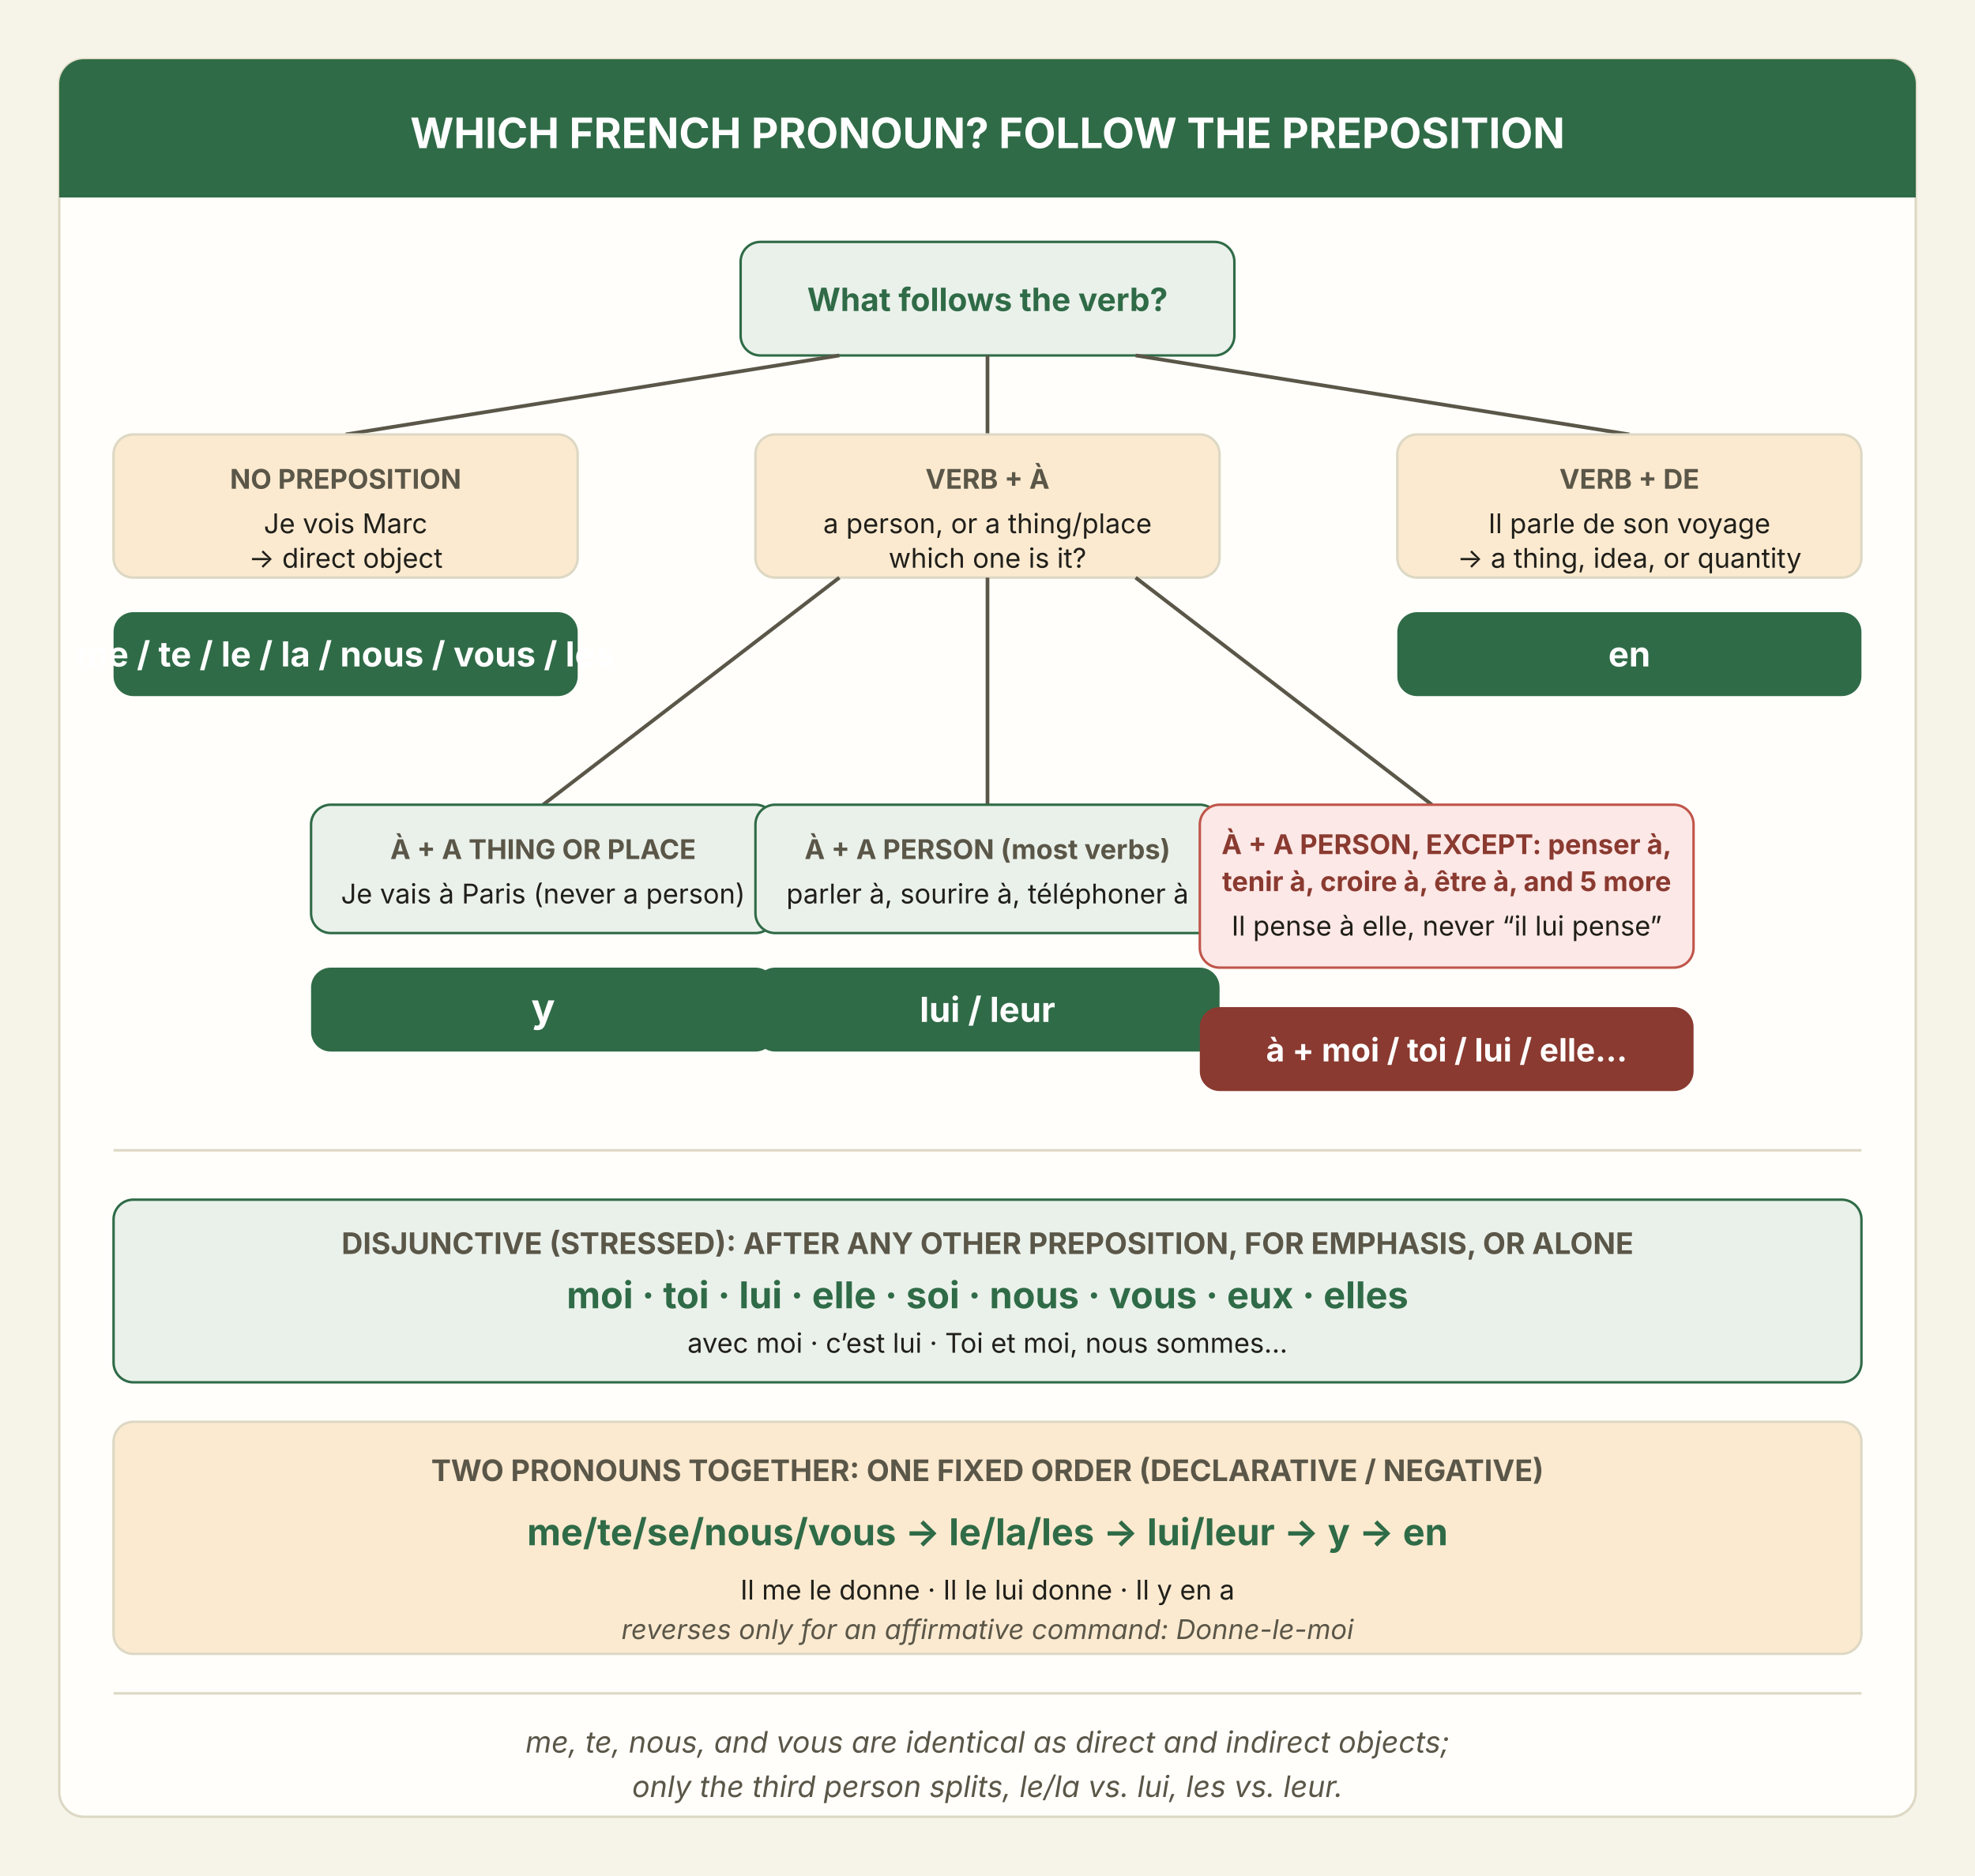
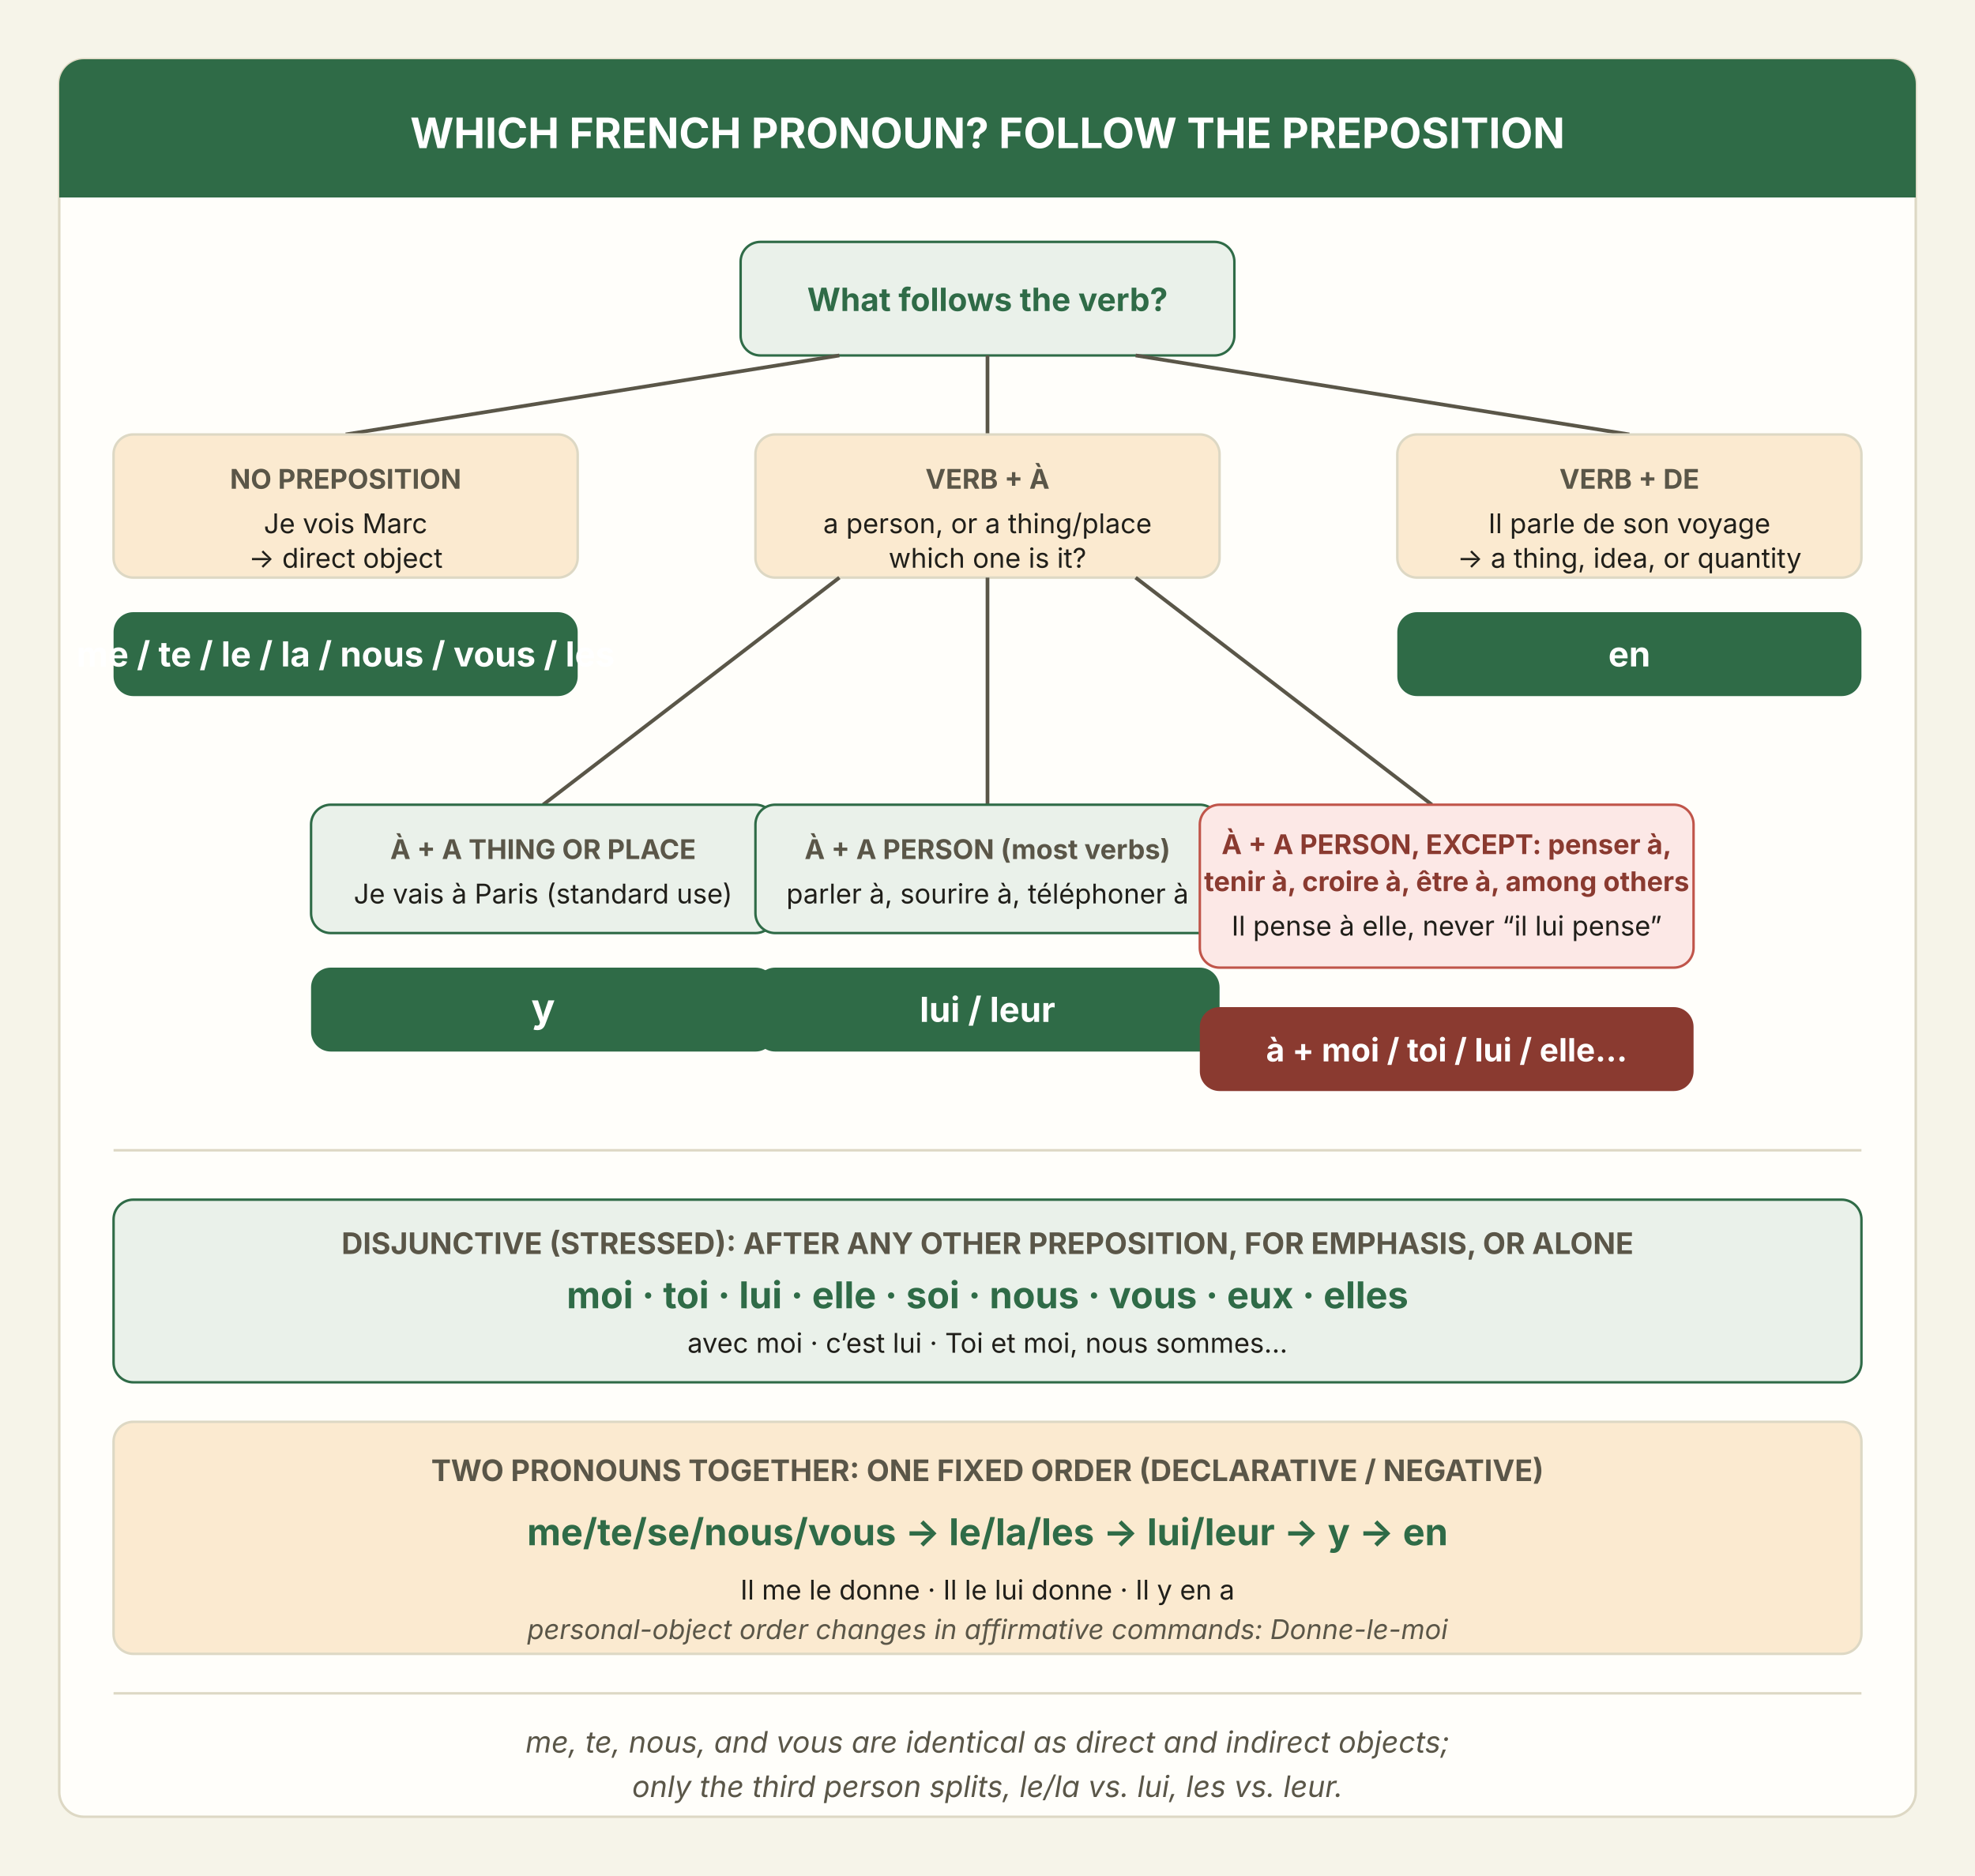
<svg xmlns="http://www.w3.org/2000/svg" viewBox="0 0 800 760" font-family="system-ui, -apple-system, sans-serif">
  <rect width="800" height="760" fill="#f6f4e9" />
  <rect x="24" y="24" width="752" height="712" rx="10" fill="#fffefa" stroke="#ddd8c4" />
  <rect x="24" y="24" width="752" height="56" rx="10" fill="#2f6b47" />
  <rect x="24" y="60" width="752" height="20" fill="#2f6b47" />
  <text x="400" y="60" text-anchor="middle" fill="#ffffff" font-size="17" font-weight="700">WHICH FRENCH PRONOUN? FOLLOW THE PREPOSITION</text>
  <rect x="300" y="98" width="200" height="46" rx="8" fill="#eaf1ea" stroke="#2f6b47" />
  <text x="400" y="126" text-anchor="middle" fill="#2f6b47" font-size="13" font-weight="700">What follows the verb?</text>
  <line x1="340" y1="144" x2="140" y2="176" stroke="#5a5648" stroke-width="1.5" />
  <line x1="400" y1="144" x2="400" y2="176" stroke="#5a5648" stroke-width="1.5" />
  <line x1="460" y1="144" x2="660" y2="176" stroke="#5a5648" stroke-width="1.5" />
  <rect x="46" y="176" width="188" height="58" rx="8" fill="#fbead0" stroke="#ddd8c4" />
  <text x="140" y="198" text-anchor="middle" fill="#5a5648" font-size="11" font-weight="700">NO PREPOSITION</text>
  <text x="140" y="216" text-anchor="middle" fill="#201f1a" font-size="11">Je vois Marc</text>
  <text x="140" y="230" text-anchor="middle" fill="#201f1a" font-size="11">→ direct object</text>
  <rect x="46" y="248" width="188" height="34" rx="8" fill="#2f6b47" />
  <text x="140" y="270" text-anchor="middle" fill="#ffffff" font-size="14" font-weight="700">me / te / le / la / nous / vous / les</text>
  <rect x="306" y="176" width="188" height="58" rx="8" fill="#fbead0" stroke="#ddd8c4" />
  <text x="400" y="198" text-anchor="middle" fill="#5a5648" font-size="11" font-weight="700">VERB + À</text>
  <text x="400" y="216" text-anchor="middle" fill="#201f1a" font-size="11">a person, or a thing/place</text>
  <text x="400" y="230" text-anchor="middle" fill="#201f1a" font-size="11">which one is it?</text>
  <rect x="566" y="176" width="188" height="58" rx="8" fill="#fbead0" stroke="#ddd8c4" />
  <text x="660" y="198" text-anchor="middle" fill="#5a5648" font-size="11" font-weight="700">VERB + DE</text>
  <text x="660" y="216" text-anchor="middle" fill="#201f1a" font-size="11">Il parle de son voyage</text>
  <text x="660" y="230" text-anchor="middle" fill="#201f1a" font-size="11">→ a thing, idea, or quantity</text>
  <rect x="566" y="248" width="188" height="34" rx="8" fill="#2f6b47" />
  <text x="660" y="270" text-anchor="middle" fill="#ffffff" font-size="14" font-weight="700">en</text>
  <line x1="340" y1="234" x2="220" y2="326" stroke="#5a5648" stroke-width="1.5" />
  <line x1="400" y1="234" x2="400" y2="326" stroke="#5a5648" stroke-width="1.5" />
  <line x1="460" y1="234" x2="580" y2="326" stroke="#5a5648" stroke-width="1.5" />
  <rect x="126" y="326" width="188" height="52" rx="8" fill="#eaf1ea" stroke="#2f6b47" />
  <text x="220" y="348" text-anchor="middle" fill="#5a5648" font-size="11" font-weight="700">À + A THING OR PLACE</text>
-   <text x="220" y="366" text-anchor="middle" fill="#201f1a" font-size="11">Je vais à Paris (never a person)</text>
+   <text x="220" y="366" text-anchor="middle" fill="#201f1a" font-size="11">Je vais à Paris (standard use)</text>
  <rect x="126" y="392" width="188" height="34" rx="8" fill="#2f6b47" />
  <text x="220" y="414" text-anchor="middle" fill="#ffffff" font-size="16" font-weight="700">y</text>
  <rect x="306" y="326" width="188" height="52" rx="8" fill="#eaf1ea" stroke="#2f6b47" />
  <text x="400" y="348" text-anchor="middle" fill="#5a5648" font-size="11" font-weight="700">À + A PERSON (most verbs)</text>
  <text x="400" y="366" text-anchor="middle" fill="#201f1a" font-size="11">parler à, sourire à, téléphoner à</text>
  <rect x="306" y="392" width="188" height="34" rx="8" fill="#2f6b47" />
  <text x="400" y="414" text-anchor="middle" fill="#ffffff" font-size="14" font-weight="700">lui / leur</text>
  <rect x="486" y="326" width="200" height="66" rx="8" fill="#fce8e6" stroke="#c0554a" />
  <text x="586" y="346" text-anchor="middle" fill="#8a3a30" font-size="11" font-weight="700">À + A PERSON, EXCEPT: penser à,</text>
-   <text x="586" y="361" text-anchor="middle" fill="#8a3a30" font-size="11" font-weight="700">tenir à, croire à, être à, and 5 more</text>
+   <text x="586" y="361" text-anchor="middle" fill="#8a3a30" font-size="11" font-weight="700">tenir à, croire à, être à, among others</text>
  <text x="586" y="379" text-anchor="middle" fill="#201f1a" font-size="11">Il pense à elle, never “il lui pense”</text>
  <rect x="486" y="408" width="200" height="34" rx="8" fill="#8a3a30" />
  <text x="586" y="430" text-anchor="middle" fill="#ffffff" font-size="13" font-weight="700">à + moi / toi / lui / elle...</text>
  <line x1="46" y1="466" x2="754" y2="466" stroke="#ddd8c4" stroke-width="1" />
  <rect x="46" y="486" width="708" height="74" rx="8" fill="#eaf1ea" stroke="#2f6b47" />
  <text x="400" y="508" text-anchor="middle" fill="#5a5648" font-size="12" font-weight="700">DISJUNCTIVE (STRESSED): AFTER ANY OTHER PREPOSITION, FOR EMPHASIS, OR ALONE</text>
  <text x="400" y="530" text-anchor="middle" fill="#2f6b47" font-size="15" font-weight="700">moi · toi · lui · elle · soi · nous · vous · eux · elles</text>
  <text x="400" y="548" text-anchor="middle" fill="#201f1a" font-size="11">avec moi · c’est lui · Toi et moi, nous sommes...</text>
  <rect x="46" y="576" width="708" height="94" rx="8" fill="#fbead0" stroke="#ddd8c4" />
  <text x="400" y="600" text-anchor="middle" fill="#5a5648" font-size="12" font-weight="700">TWO PRONOUNS TOGETHER: ONE FIXED ORDER (DECLARATIVE / NEGATIVE)</text>
  <text x="400" y="626" text-anchor="middle" fill="#2f6b47" font-size="15" font-weight="700">me/te/se/nous/vous → le/la/les → lui/leur → y → en</text>
  <text x="400" y="648" text-anchor="middle" fill="#201f1a" font-size="11">Il me le donne · Il le lui donne · Il y en a</text>
-   <text x="400" y="664" text-anchor="middle" fill="#5a5648" font-size="11" font-style="italic">reverses only for an affirmative command: Donne-le-moi</text>
+   <text x="400" y="664" text-anchor="middle" fill="#5a5648" font-size="11" font-style="italic">personal-object order changes in affirmative commands: Donne-le-moi</text>
  <line x1="46" y1="686" x2="754" y2="686" stroke="#ddd8c4" stroke-width="1" />
  <text x="400" y="710" text-anchor="middle" fill="#5a5648" font-size="12" font-style="italic">me, te, nous, and vous are identical as direct and indirect objects;</text>
  <text x="400" y="728" text-anchor="middle" fill="#5a5648" font-size="12" font-style="italic">only the third person splits, le/la vs. lui, les vs. leur.</text>
</svg>
